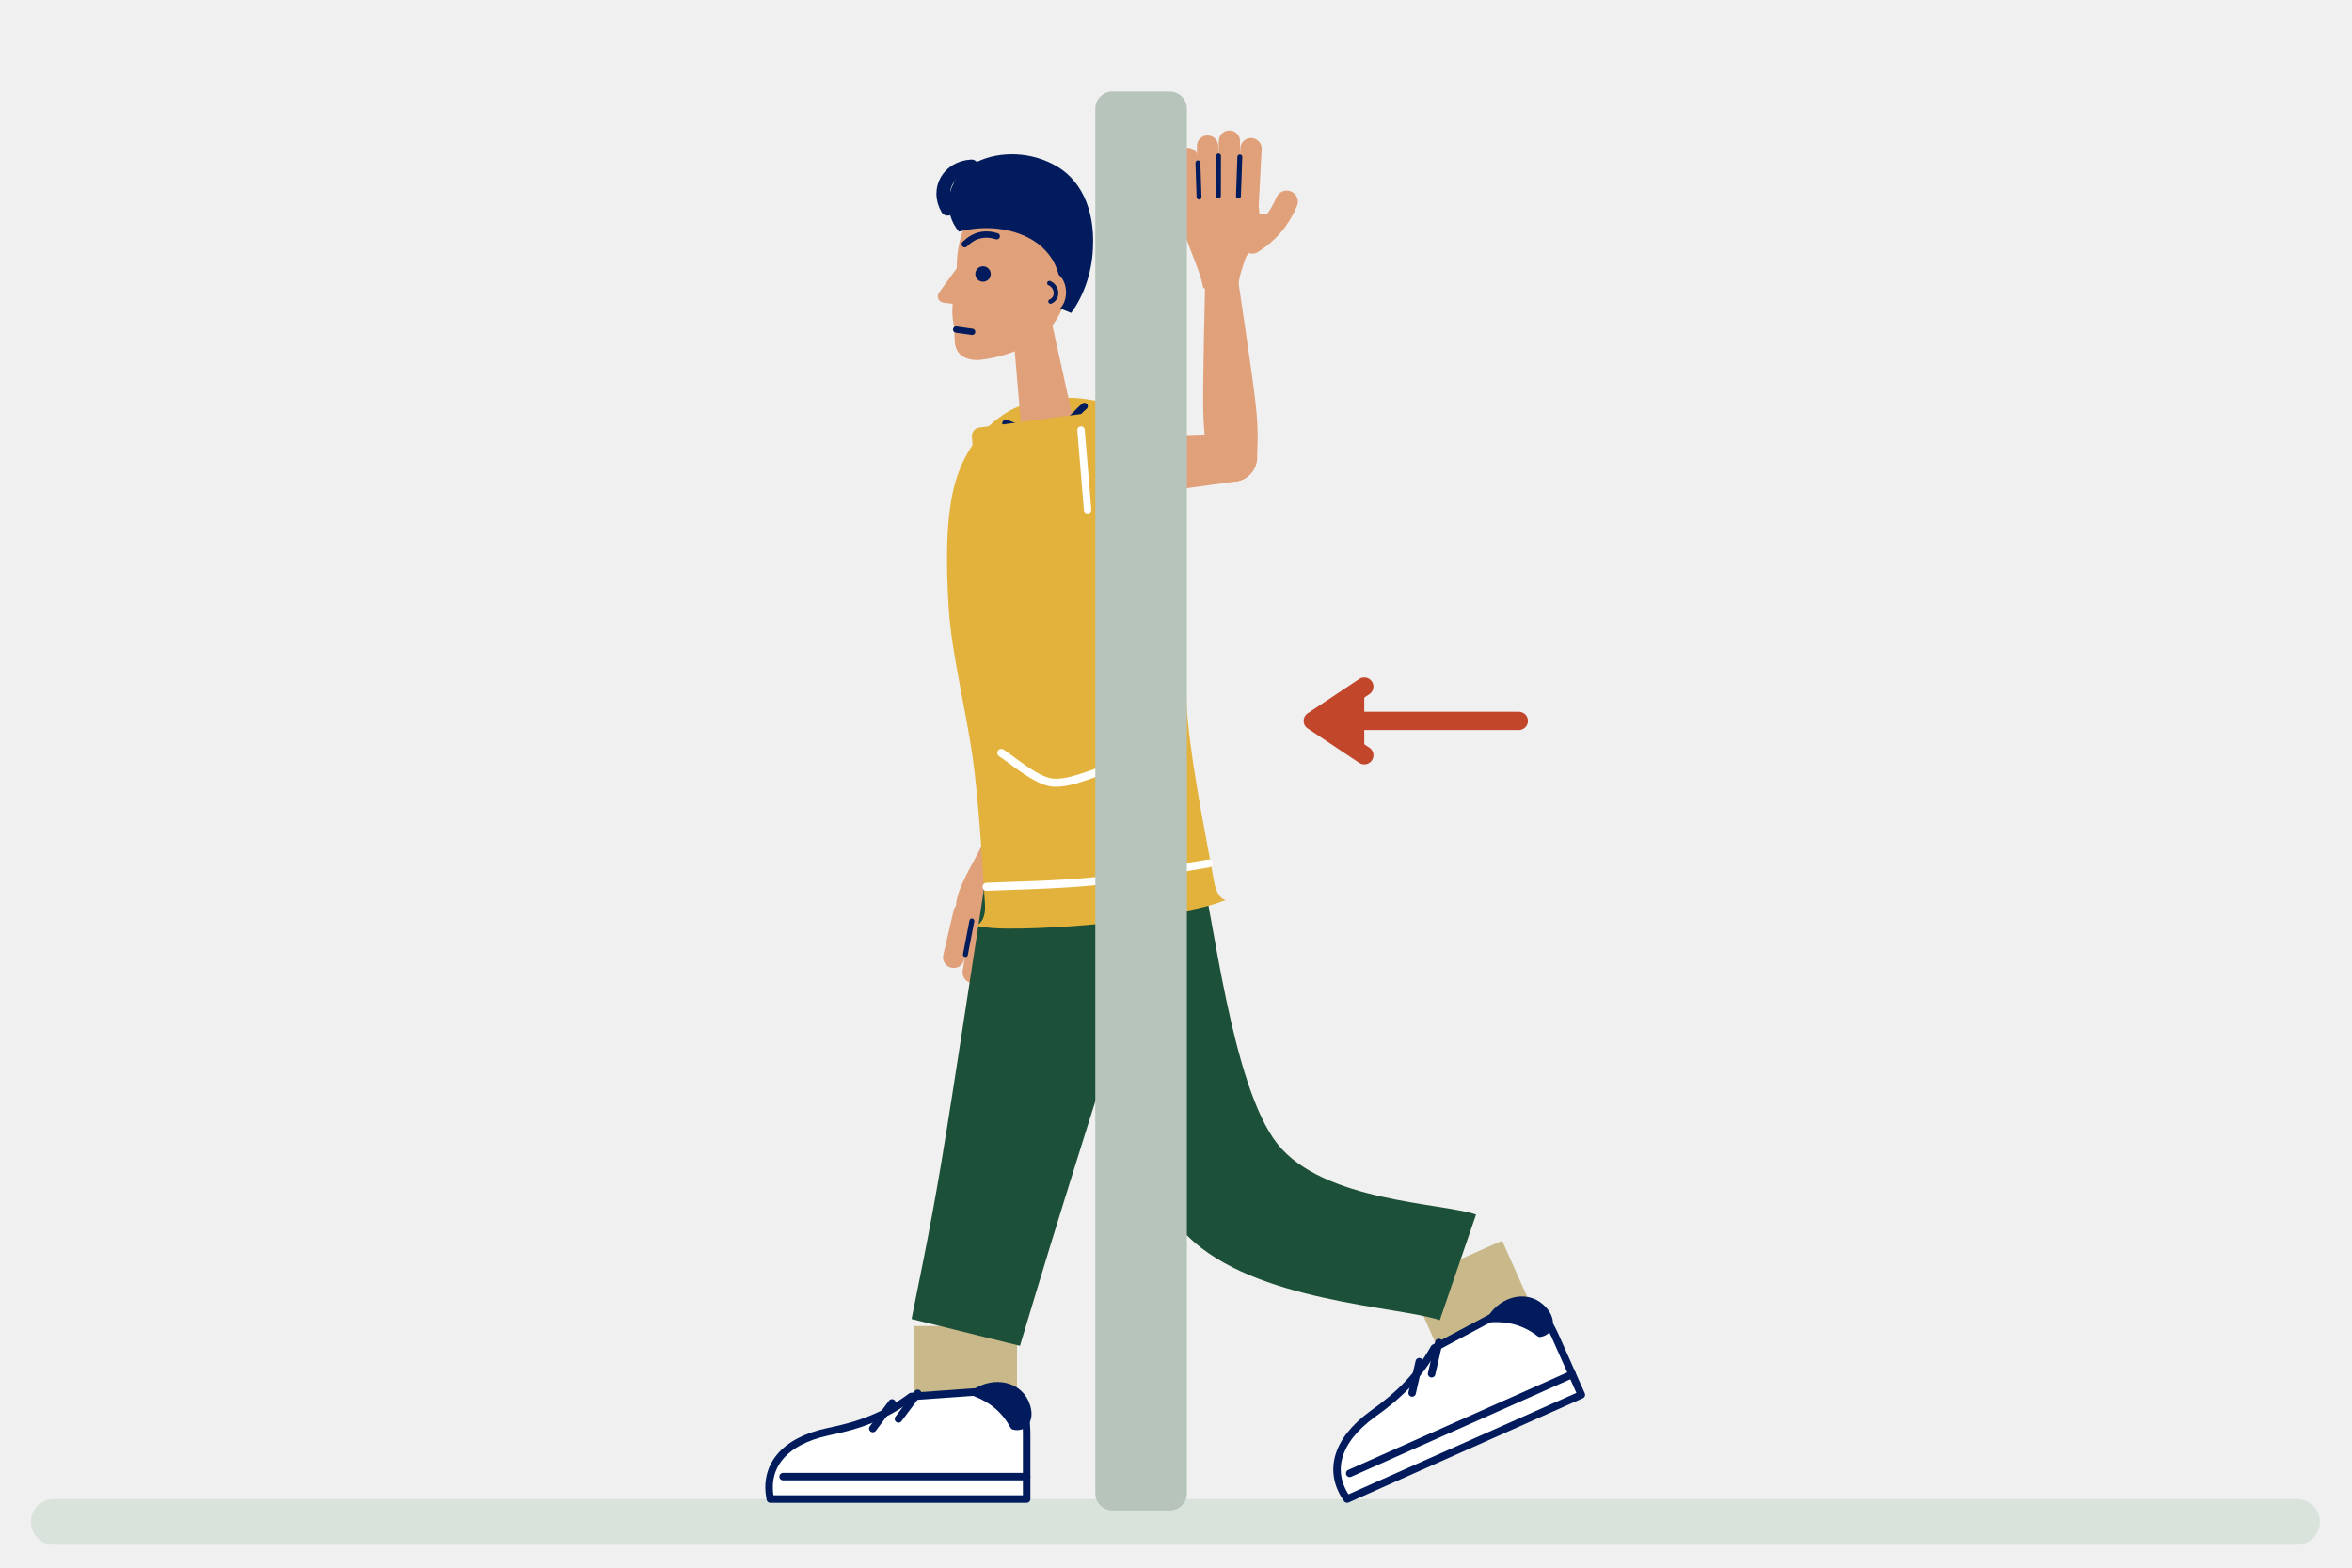
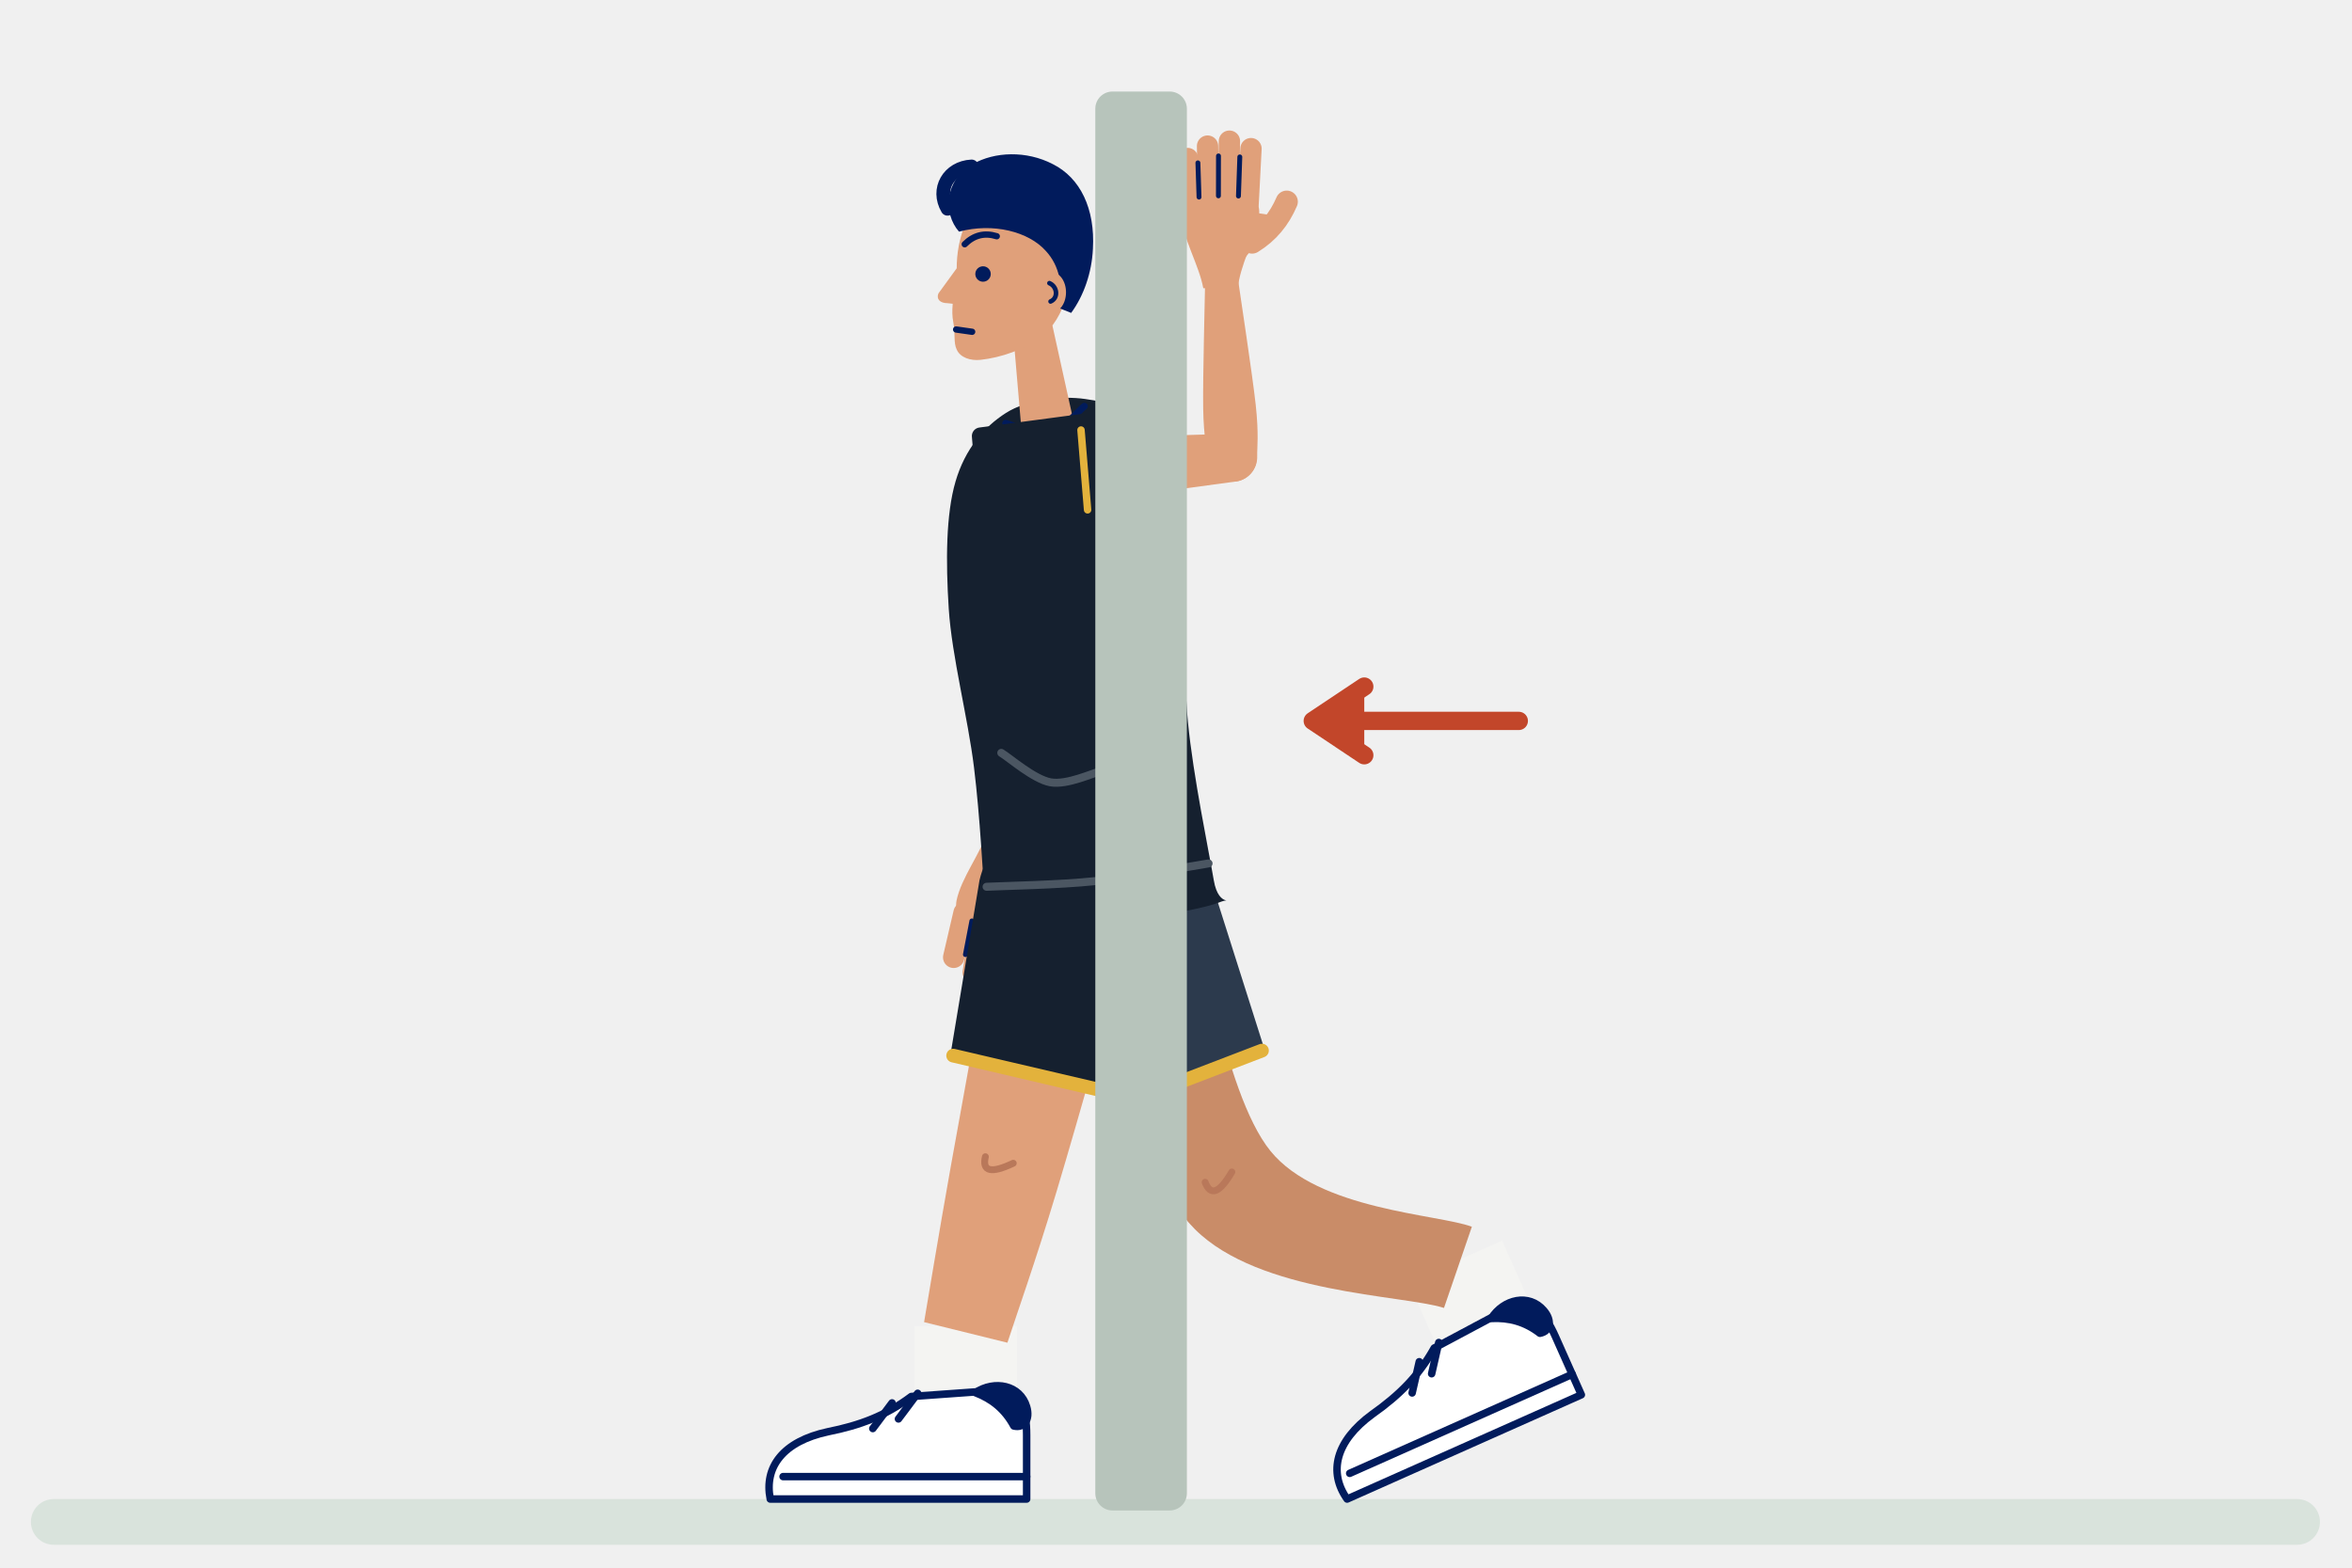
<svg xmlns="http://www.w3.org/2000/svg" viewBox="34.6 24.0 411.0 274.0" role="img" aria-label="Doorway Chest Stretch, step through gently">
  <rect x="40" y="286" width="400" height="8" rx="4" fill="#d9e3dc" />
-   <path d="M209.73 139.47 C209.5 140.95 208.73 143.03 208.32 148.39 C207.9 153.75 207.4 167.78 207.22 171.65 L212.78 172.35 C213.56 168.54 216.53 154.83 217.44 149.53 C218.36 144.23 218.13 142.03 218.27 140.53 A4.3 4.3 0 0 0 209.73 139.47 Z" fill="#e0a07a" />
-   <path d="M222.99 101.34 C221.97 104.1 219.02 111.74 216.87 117.93 C214.72 124.12 211.22 135.06 210.08 138.48 A4.2 4.2 0 0 0 217.92 141.52 C219.39 138.23 224.17 127.79 226.76 121.76 C229.34 115.74 232.32 108.11 233.43 105.38 Z" fill="#e0a07a" />
-   <path d="M222.4 97.89 L214.23 116.17 L229.89 122.25 L236.19 103.24 Z" fill="#e3b23c" stroke="#e3b23c" stroke-width="3" stroke-linecap="round" stroke-linejoin="round" />
-   <path d="M216.4 114.44 C218.58 115.28 227.28 118.66 229.46 119.5" fill="none" stroke="#FFFFFF" stroke-width="1.3" stroke-linecap="round" stroke-linejoin="round" />
+   <path d="M209.73 139.47 C209.5 140.95 208.73 143.03 208.32 148.39 C207.9 153.75 207.4 167.78 207.22 171.65 L212.78 172.35 C213.56 168.54 216.53 154.83 217.44 149.53 C218.36 144.23 218.13 142.03 218.27 140.53 A4.3 4.3 0 0 0 209.73 139.47 Z" fill="#c98c68" />
+   <path d="M222.99 101.34 C221.97 104.1 219.02 111.74 216.87 117.93 C214.72 124.12 211.22 135.06 210.08 138.48 A4.2 4.2 0 0 0 217.92 141.52 C219.39 138.23 224.17 127.79 226.76 121.76 C229.34 115.74 232.32 108.11 233.43 105.38 Z" fill="#c98c68" />
+   <path d="M222.4 97.89 L214.23 116.17 L229.89 122.25 L236.19 103.24 Z" fill="#2c3a4d" stroke="#2c3a4d" stroke-width="3" stroke-linecap="round" stroke-linejoin="round" />
+   <path d="M216.4 114.44 C218.58 115.28 227.28 118.66 229.46 119.5" fill="none" stroke="#e3b23c" stroke-width="1.3" stroke-linecap="round" stroke-linejoin="round" />
  <g transform="translate(210 172) rotate(187.13) scale(1.08 1.08)">
    <path d="M-2.7 2.2 C-3 -1.4 -5.4 -5.6 -6.1 -9.4 C-6.4 -11.6 -5.4 -12.6 -3.6 -12.6 L3.8 -12.6 C5.6 -12.6 6.6 -11.4 6.5 -9.6 C6.2 -5.8 3.6 -1.6 2.9 2.2 Z" fill="#e0a07a" />
    <path d="M-4.35 -11.4 Q-4.87 -16.32 -5.29 -20.35" fill="none" stroke="#e0a07a" stroke-width="3.45" stroke-linecap="round" stroke-linejoin="round" />
    <path d="M-1.15 -11.4 Q-1.35 -17.01 -1.51 -21.59" fill="none" stroke="#e0a07a" stroke-width="3.45" stroke-linecap="round" stroke-linejoin="round" />
    <path d="M2.05 -11.4 Q2.23 -16.57 2.38 -20.79" fill="none" stroke="#e0a07a" stroke-width="3.45" stroke-linecap="round" stroke-linejoin="round" />
    <path d="M5.05 -11.4 Q5.48 -15.45 5.82 -18.76" fill="none" stroke="#e0a07a" stroke-width="3.45" stroke-linecap="round" stroke-linejoin="round" />
    <path d="M-5 -5.2 C-7.6 -6.8 -9.4 -9 -10.6 -11.8" fill="none" stroke="#e0a07a" stroke-width="3.6" stroke-linecap="round" stroke-linejoin="round" />
    <path d="M-3.6 -2.4 C-5.8 -5.2 -7.6 -7 -9.6 -9.4 L-5.6 -10 Z" fill="#e0a07a" />
    <path d="M-3.27 -19.03 L-2.84 -12.72" fill="none" stroke="#011B5C" stroke-width="0.79" stroke-linecap="round" stroke-linejoin="round" />
    <path d="M0.44 -19.21 L0.45 -12.75" fill="none" stroke="#011B5C" stroke-width="0.79" stroke-linecap="round" stroke-linejoin="round" />
    <path d="M3.99 -18.08 L3.63 -12.55" fill="none" stroke="#011B5C" stroke-width="0.79" stroke-linecap="round" stroke-linejoin="round" />
  </g>
-   <path d="M286.19 260.4 L301.88 251.58 L297.09 240.84 L280.72 248.12 Z" fill="#c9b88a" />
-   <path d="M216.28 185.93 C220.6 194.96 230.53 228.63 242.19 240.09 C253.84 251.56 278.86 252.29 286.2 254.73 L292.53 236.28 C286.74 234.22 265.85 234.09 257.81 223.91 C249.77 213.72 246.55 183.32 244.3 175.2 A15 15 0 0 0 216.28 185.93 Z" fill="#1d5038" />
+   <path d="M286.19 260.4 L301.88 251.58 L297.09 240.84 L280.72 248.12 Z" fill="#f4f4f2" />
+   <path d="M219.09 184.86 C223.14 193.86 232.1 227.55 243.4 238.84 C254.71 250.13 279.67 250.3 286.93 252.6 L291.8 238.41 C285.93 236.2 264.98 235.52 256.6 225.16 C248.21 214.81 244.01 184.42 241.5 176.27 A12 12 0 0 0 219.09 184.86 Z" fill="#c98c68" />
+   <path d="M245.19 230.63 q1.43 3.74 4.67 -1.79" fill="none" stroke="#b9785a" stroke-width="1.2" stroke-linecap="round" stroke-linejoin="round" />
+   <path d="M215.35 186.29 C217.7 191.49 227.09 212.27 229.44 217.46 L255.58 207.45 C253.86 202.01 246.96 180.27 245.23 174.84 A16 16 0 0 0 215.35 186.29 Z" fill="#2c3a4d" />
+   <path d="M229.9 217.29 L255.12 207.62" fill="none" stroke="#e3b23c" stroke-width="2.4" stroke-linecap="round" stroke-linejoin="round" />
  <g transform="translate(310.93 267.78) rotate(-24) scale(1.12 1.12)" stroke="#011B5C" stroke-width="1.17" stroke-linejoin="round" stroke-linecap="round">
    <path d="M-40 0 C-41 -5 -38 -9 -31 -10.5 C-26 -11.5 -22 -13 -18 -16 L-4 -17 C-1 -17 0 -14 0 -10 L0 0 Z" fill="#FFFFFF" />
    <path d="M-8 -16.6 C-5 -18.6 -1 -17.8 0 -14.4 C0.6 -12.4 -0.4 -11 -2 -11.4 C-3.4 -14 -5.4 -15.6 -8 -16.6 Z" fill="#011B5C" />
    <path d="M-38 -3.5 H0" fill="none" />
    <path d="M-24 -11 l3 -4 M-20 -12.5 l3 -4" fill="none" />
  </g>
-   <path d="M194.4 269.2 L212.32 267.52 L212.32 255.76 L194.4 255.76 Z" fill="#c9b88a" />
-   <path d="M206.74 178.09 C205.46 186.3 201.2 214.63 199.06 227.37 C196.92 240.11 194.76 250.01 193.89 254.54 L212.83 259.22 C214.18 254.79 217.08 245.01 220.94 232.63 C224.79 220.25 233.45 192.87 235.95 184.92 A15 15 0 0 0 206.74 178.09 Z" fill="#1d5038" />
+   <path d="M194.4 269.2 L212.32 267.52 L212.32 255.76 L194.4 255.76 Z" fill="#f4f4f2" />
+   <path d="M209.66 178.77 C208.17 186.94 203.03 215.06 200.76 227.78 C198.5 240.5 196.86 250.53 196.08 255.08 L210.64 258.68 C212.07 254.27 215.51 244.63 219.24 232.22 C222.97 219.81 230.73 192.24 233.03 184.24 A12 12 0 0 0 209.66 178.77 Z" fill="#e0a07a" />
+   <path d="M206.79 226.17 q-0.91 3.89 4.87 1.14" fill="none" stroke="#b9785a" stroke-width="1.2" stroke-linecap="round" stroke-linejoin="round" />
+   <path d="M205.76 177.86 C204.91 182.95 201.52 203.3 200.68 208.38 L227.94 214.76 C229.44 209.83 235.42 190.08 236.92 185.15 A16 16 0 0 0 205.76 177.86 Z" fill="#15202f" />
+   <path d="M201.16 208.5 L227.45 214.65" fill="none" stroke="#e3b23c" stroke-width="2.4" stroke-linecap="round" stroke-linejoin="round" />
  <g transform="translate(214 286) rotate(0) scale(1.12 1.12)" stroke="#011B5C" stroke-width="1.17" stroke-linejoin="round" stroke-linecap="round">
    <path d="M-40 0 C-41 -5 -38 -9 -31 -10.5 C-26 -11.5 -22 -13 -18 -16 L-4 -17 C-1 -17 0 -14 0 -10 L0 0 Z" fill="#FFFFFF" />
    <path d="M-8 -16.6 C-5 -18.6 -1 -17.8 0 -14.4 C0.6 -12.4 -0.4 -11 -2 -11.4 C-3.4 -14 -5.4 -15.6 -8 -16.6 Z" fill="#011B5C" />
    <path d="M-38 -3.5 H0" fill="none" />
    <path d="M-24 -11 l3 -4 M-20 -12.5 l3 -4" fill="none" />
  </g>
-   <path d="M206.74 186.06 C203.31 185.5 207.04 186.7 206.72 182.04 C206.39 177.38 205.86 166.71 204.8 158.11 C203.75 149.5 200.93 138.74 200.39 130.42 C199.85 122.09 199.9 113.88 201.57 108.17 C203.23 102.47 206.59 98.59 210.36 96.19 C214.13 93.78 220.1 93.15 224.18 93.73 C228.26 94.3 232.05 95.25 234.86 99.64 C237.67 104.04 239.81 111.69 241.03 120.11 C242.25 128.53 241.23 140.54 242.18 150.16 C243.12 159.78 245.81 172.57 246.7 177.84 C247.59 183.11 250.75 180.51 247.51 181.77 C244.28 183.03 234.08 184.69 227.28 185.41 C220.49 186.12 210.16 186.62 206.74 186.06 Z" fill="#e3b23c" />
-   <path d="M207 178.99 C210.17 178.83 219.54 178.68 226 178 C232.46 177.32 242.49 175.43 245.79 174.91" fill="none" stroke="#FFFFFF" stroke-width="1.4" stroke-linecap="round" stroke-linejoin="round" />
-   <path d="M232.24 112.99 C232.9 115.27 235.4 122.38 236.19 126.65 C236.97 130.93 236.82 136.64 236.95 138.64" fill="none" stroke="#FFFFFF" stroke-width="1.4" stroke-linecap="round" stroke-linejoin="round" />
-   <path d="M209.57 155.59 C211 156.45 215.25 160.19 218.15 160.73 C221.06 161.26 225.52 159.11 227 158.79" fill="none" stroke="#FFFFFF" stroke-width="1.4" stroke-linecap="round" stroke-linejoin="round" />
+   <path d="M206.74 186.06 C203.31 185.5 207.04 186.7 206.72 182.04 C206.39 177.38 205.86 166.71 204.8 158.11 C203.75 149.5 200.93 138.74 200.39 130.42 C199.85 122.09 199.9 113.88 201.57 108.17 C203.23 102.47 206.59 98.59 210.36 96.19 C214.13 93.78 220.1 93.15 224.18 93.73 C228.26 94.3 232.05 95.25 234.86 99.64 C237.67 104.04 239.81 111.69 241.03 120.11 C242.25 128.53 241.23 140.54 242.18 150.16 C243.12 159.78 245.81 172.57 246.7 177.84 C247.59 183.11 250.75 180.51 247.51 181.77 C244.28 183.03 234.08 184.69 227.28 185.41 C220.49 186.12 210.16 186.62 206.74 186.06 Z" fill="#15202f" />
+   <path d="M207 178.99 C210.17 178.83 219.54 178.68 226 178 C232.46 177.32 242.49 175.43 245.79 174.91" fill="none" stroke="#4b5662" stroke-width="1.4" stroke-linecap="round" stroke-linejoin="round" />
+   <path d="M232.24 112.99 C232.9 115.27 235.4 122.38 236.19 126.65 C236.97 130.93 236.82 136.64 236.95 138.64" fill="none" stroke="#4b5662" stroke-width="1.4" stroke-linecap="round" stroke-linejoin="round" />
+   <path d="M209.57 155.59 C211 156.45 215.25 160.19 218.15 160.73 C221.06 161.26 225.52 159.11 227 158.79" fill="none" stroke="#4b5662" stroke-width="1.4" stroke-linecap="round" stroke-linejoin="round" />
  <path d="M213.12 99.42 L222.16 97.46 L218.48 80.79 L211.78 83.79 Z" fill="#e0a07a" />
  <path d="M210.34 97.97 C211.61 98.28 215.64 100.3 217.93 99.81 C220.23 99.31 223.06 95.8 224.09 95" fill="none" stroke="#011B5C" stroke-width="1.2" stroke-linecap="round" stroke-linejoin="round" />
  <g transform="translate(212.98 73.29) rotate(0)">
    <path d="M-9.6 -10.4 C-10.8 -7.6 -11.2 -4.8 -11.2 -2.4 L-14.4 2 C-14.8 3 -14.1 3.7 -12.8 3.7 L-11.9 3.8 C-12 5 -12 6 -11.8 7 C-11.4 9 -11.8 10.6 -11.2 11.8 C-10.6 13.2 -8.8 13.8 -7 13.6 C-3.4 13.2 0.6 11.8 3.6 9.6 C5.6 8 7.2 5.4 8 2.4 L8.6 -6 L2 -14 Z" fill="#e0a07a" />
    <path d="M-10.8 -8.8 C-13.6 -12 -13.4 -17.8 -8.4 -20.6 C-4.6 -22.8 1 -23 5.6 -20.6 C10.4 -18.2 13 -12.8 12.6 -5.8 C12.4 -1.6 11 2.4 8.8 5.4 L6.8 4.6 C7.4 0.8 6.8 -2.8 4.4 -5.4 C1.4 -8.8 -4.8 -10.4 -10.8 -8.8 Z" fill="#011B5C" />
    <path d="M-12.8 -12.8 C-14.8 -16.2 -12.6 -20 -8.6 -20.2" fill="none" stroke="#011B5C" stroke-width="2.4" stroke-linecap="round" stroke-linejoin="round" />
    <ellipse cx="5.4" cy="1.8" rx="2.5" ry="3.5" fill="#e0a07a" />
    <path d="M5 0.2 C6.4 0.8 6.6 2.8 5.2 3.4" fill="none" stroke="#011B5C" stroke-width="0.8" stroke-linecap="round" stroke-linejoin="round" />
    <circle cx="-6.6" cy="-1.4" r="1.35" fill="#011B5C" />
    <path d="M-9.8 -6.6 Q-7.4 -9 -4.2 -8" fill="none" stroke="#011B5C" stroke-width="1.1" stroke-linecap="round" stroke-linejoin="round" />
    <path d="M-11.3 8.3 l2.8 0.4" fill="none" stroke="#011B5C" stroke-width="1.1" stroke-linecap="round" stroke-linejoin="round" />
  </g>
  <path d="M254.29 103.73 C254.25 102.24 254.61 100.07 254.03 94.75 C253.45 89.44 251.33 75.65 250.79 71.83 L245.21 72.17 C245.15 76.03 244.77 89.98 244.85 95.33 C244.93 100.68 245.57 102.78 245.71 104.27 A4.3 4.3 0 0 0 254.29 103.73 Z" fill="#e0a07a" />
  <path d="M209.98 112.92 C213.01 112.62 221.45 111.9 228.17 111.12 C234.9 110.33 246.65 108.67 250.34 108.19 A4.2 4.2 0 0 0 249.66 99.81 C245.93 99.94 234.07 100.23 227.3 100.55 C220.54 100.88 212.1 101.55 209.06 101.75 Z" fill="#e0a07a" />
-   <path d="M207.14 114.96 L227.16 114.31 L225.78 97.57 L205.93 100.21 Z" fill="#e3b23c" stroke="#e3b23c" stroke-width="3" stroke-linecap="round" stroke-linejoin="round" />
-   <path d="M224.65 113.11 C224.46 110.79 223.69 101.49 223.5 99.16" fill="none" stroke="#FFFFFF" stroke-width="1.3" stroke-linecap="round" stroke-linejoin="round" />
+   <path d="M207.14 114.96 L227.16 114.31 L225.78 97.57 L205.93 100.21 Z" fill="#15202f" stroke="#15202f" stroke-width="3" stroke-linecap="round" stroke-linejoin="round" />
+   <path d="M224.65 113.11 C224.46 110.79 223.69 101.49 223.5 99.16" fill="none" stroke="#e3b23c" stroke-width="1.3" stroke-linecap="round" stroke-linejoin="round" />
  <g transform="translate(248 72) rotate(0) scale(-1.08 1.08)">
    <path d="M-2.7 2.2 C-3 -1.4 -5.4 -5.6 -6.1 -9.4 C-6.4 -11.6 -5.4 -12.6 -3.6 -12.6 L3.8 -12.6 C5.6 -12.6 6.6 -11.4 6.5 -9.6 C6.2 -5.8 3.6 -1.6 2.9 2.2 Z" fill="#e0a07a" />
    <path d="M-4.35 -11.4 Q-4.61 -16.34 -4.82 -20.39" fill="none" stroke="#e0a07a" stroke-width="3.45" stroke-linecap="round" stroke-linejoin="round" />
    <path d="M-1.15 -11.4 Q-1.25 -17.01 -1.33 -21.6" fill="none" stroke="#e0a07a" stroke-width="3.45" stroke-linecap="round" stroke-linejoin="round" />
    <path d="M2.05 -11.4 Q2.14 -16.57 2.21 -20.8" fill="none" stroke="#e0a07a" stroke-width="3.45" stroke-linecap="round" stroke-linejoin="round" />
    <path d="M5.05 -11.4 Q5.26 -15.46 5.44 -18.79" fill="none" stroke="#e0a07a" stroke-width="3.45" stroke-linecap="round" stroke-linejoin="round" />
    <path d="M-5 -5.2 C-7.6 -6.8 -9.4 -9 -10.6 -11.8" fill="none" stroke="#e0a07a" stroke-width="3.6" stroke-linecap="round" stroke-linejoin="round" />
    <path d="M-3.6 -2.4 C-5.8 -5.2 -7.6 -7 -9.6 -9.4 L-5.6 -10 Z" fill="#e0a07a" />
    <path d="M-3.01 -19.05 L-2.79 -12.72" fill="none" stroke="#011B5C" stroke-width="0.79" stroke-linecap="round" stroke-linejoin="round" />
    <path d="M0.44 -19.21 L0.45 -12.75" fill="none" stroke="#011B5C" stroke-width="0.79" stroke-linecap="round" stroke-linejoin="round" />
    <path d="M3.77 -18.09 L3.59 -12.55" fill="none" stroke="#011B5C" stroke-width="0.79" stroke-linecap="round" stroke-linejoin="round" />
  </g>
  <rect x="226" y="40" width="16" height="248" rx="3" fill="#b7c4bb" />
  <g fill="none" stroke="#c2462a" stroke-width="3.2" stroke-linecap="round" stroke-linejoin="round">
    <path d="M300 150 Q282 150 273 150" />
    <path d="M273 144 L264 150 L273 156" fill="#c2462a" />
  </g>
</svg>
